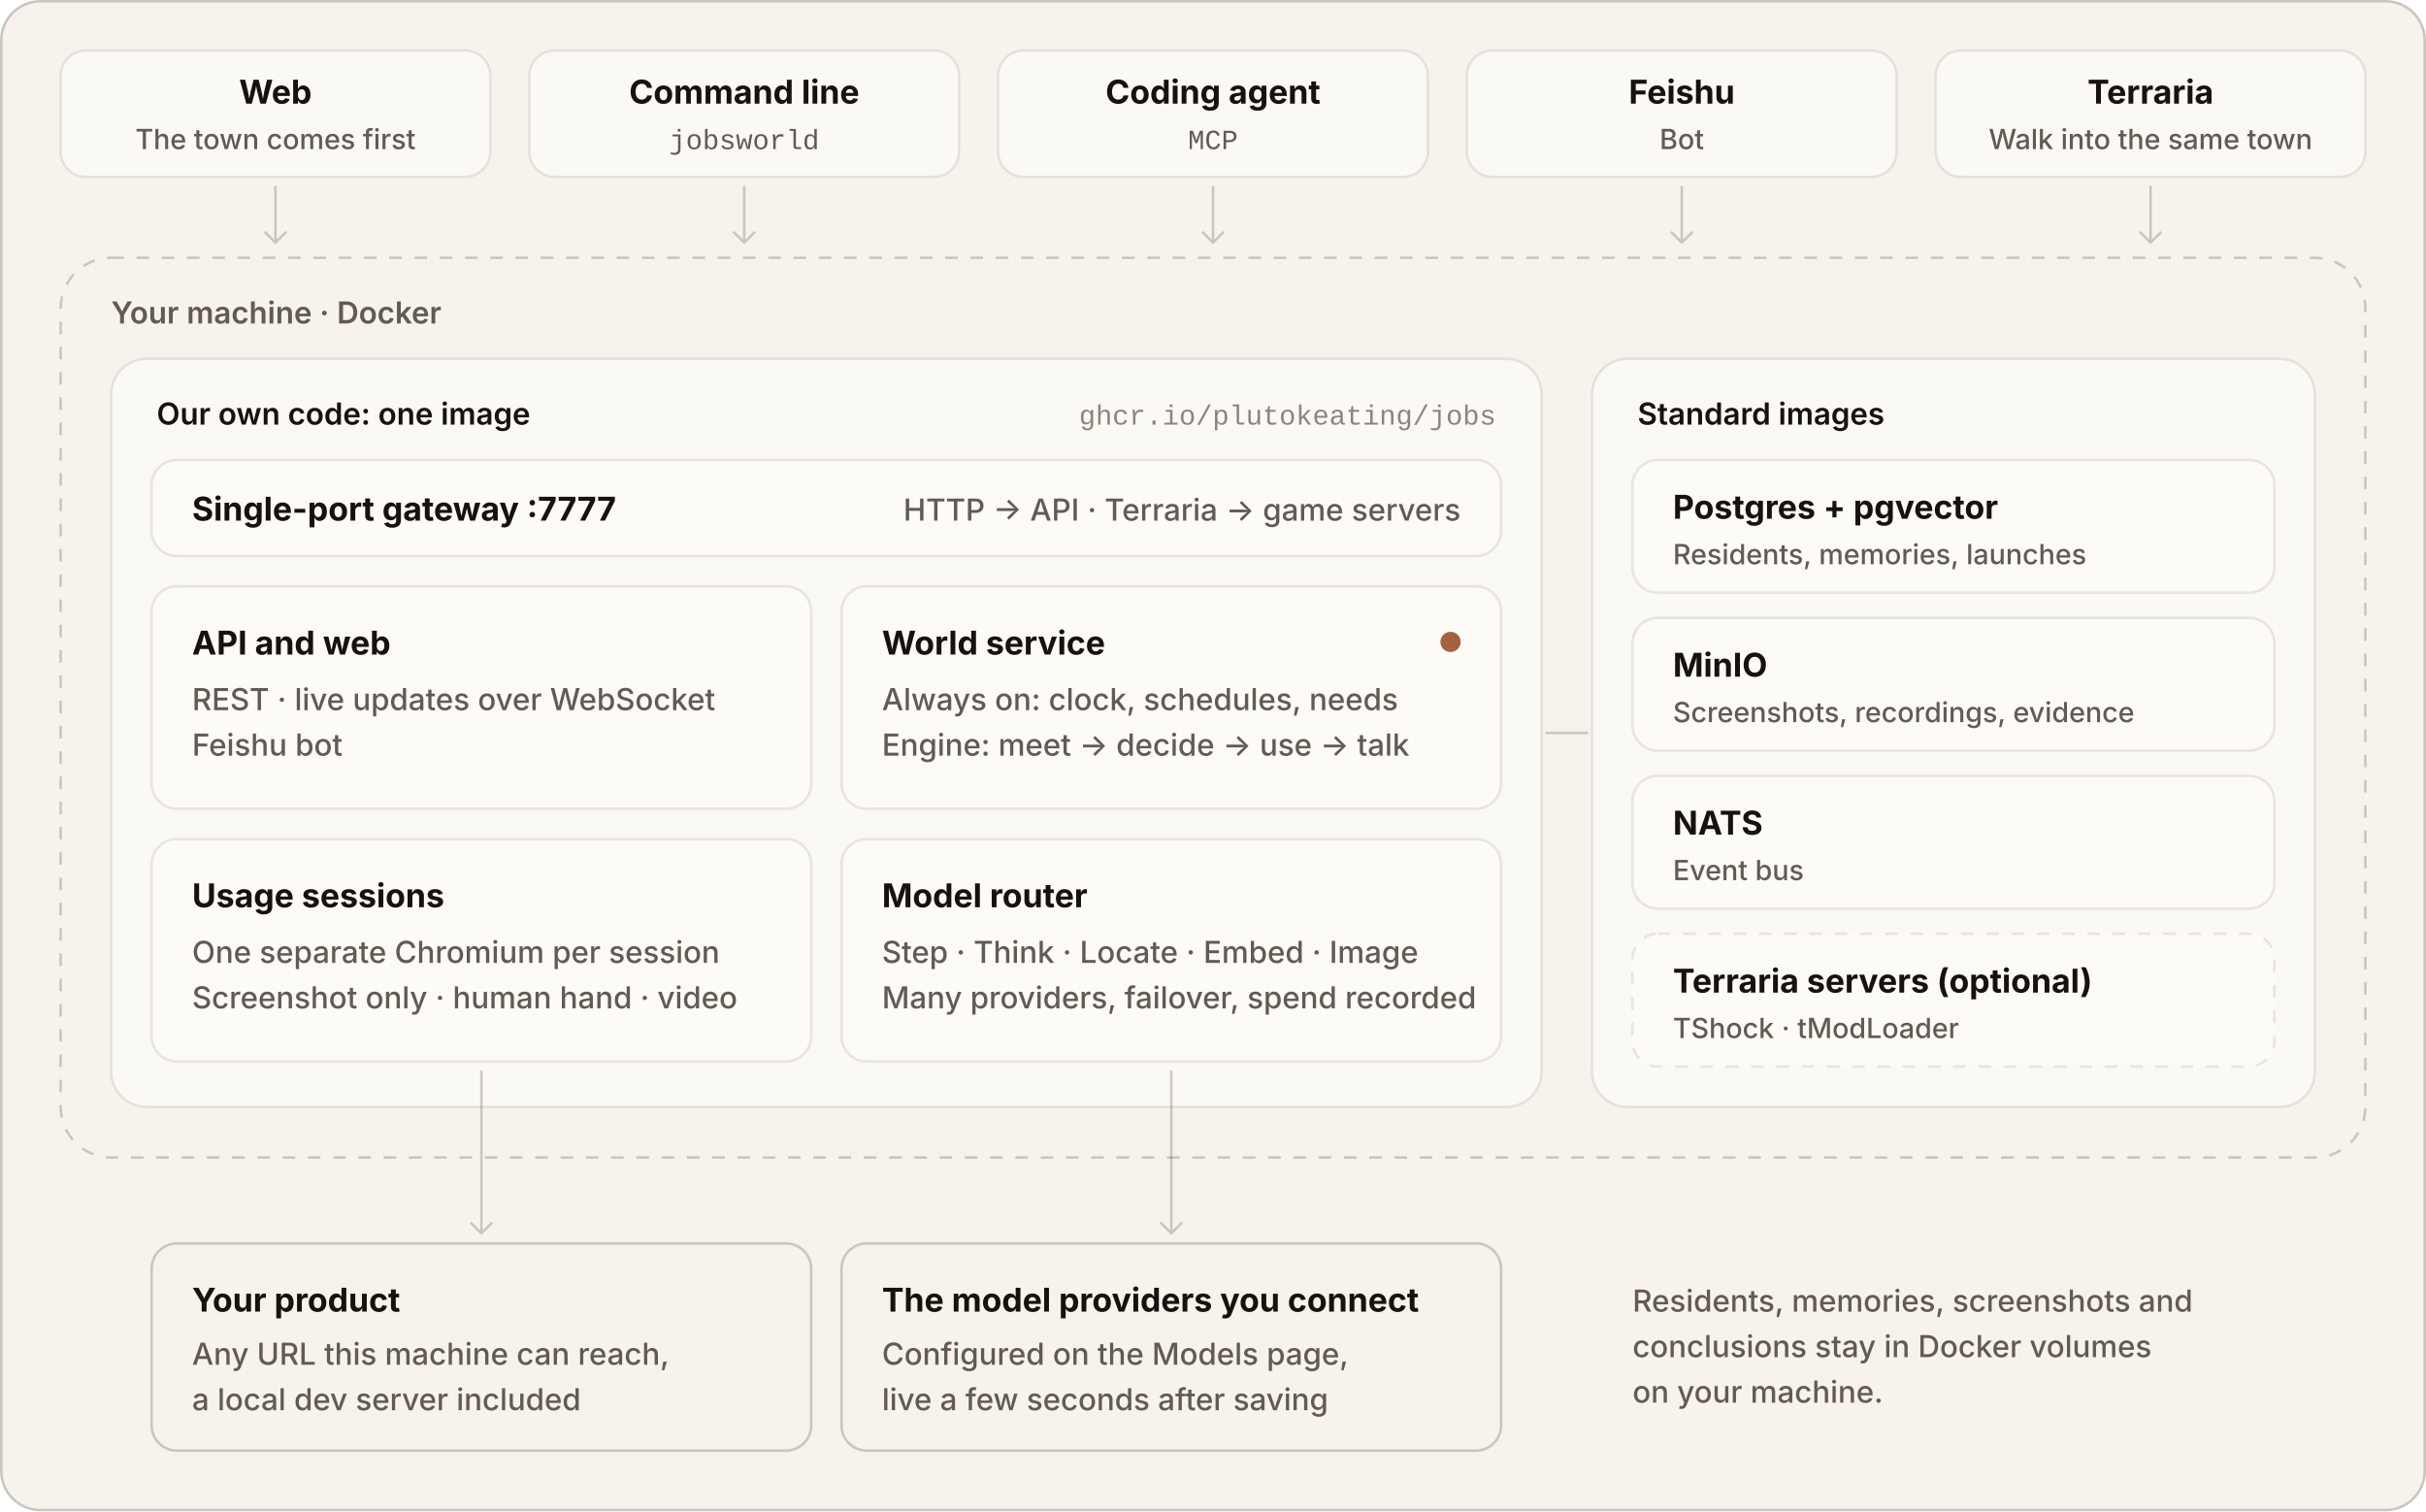
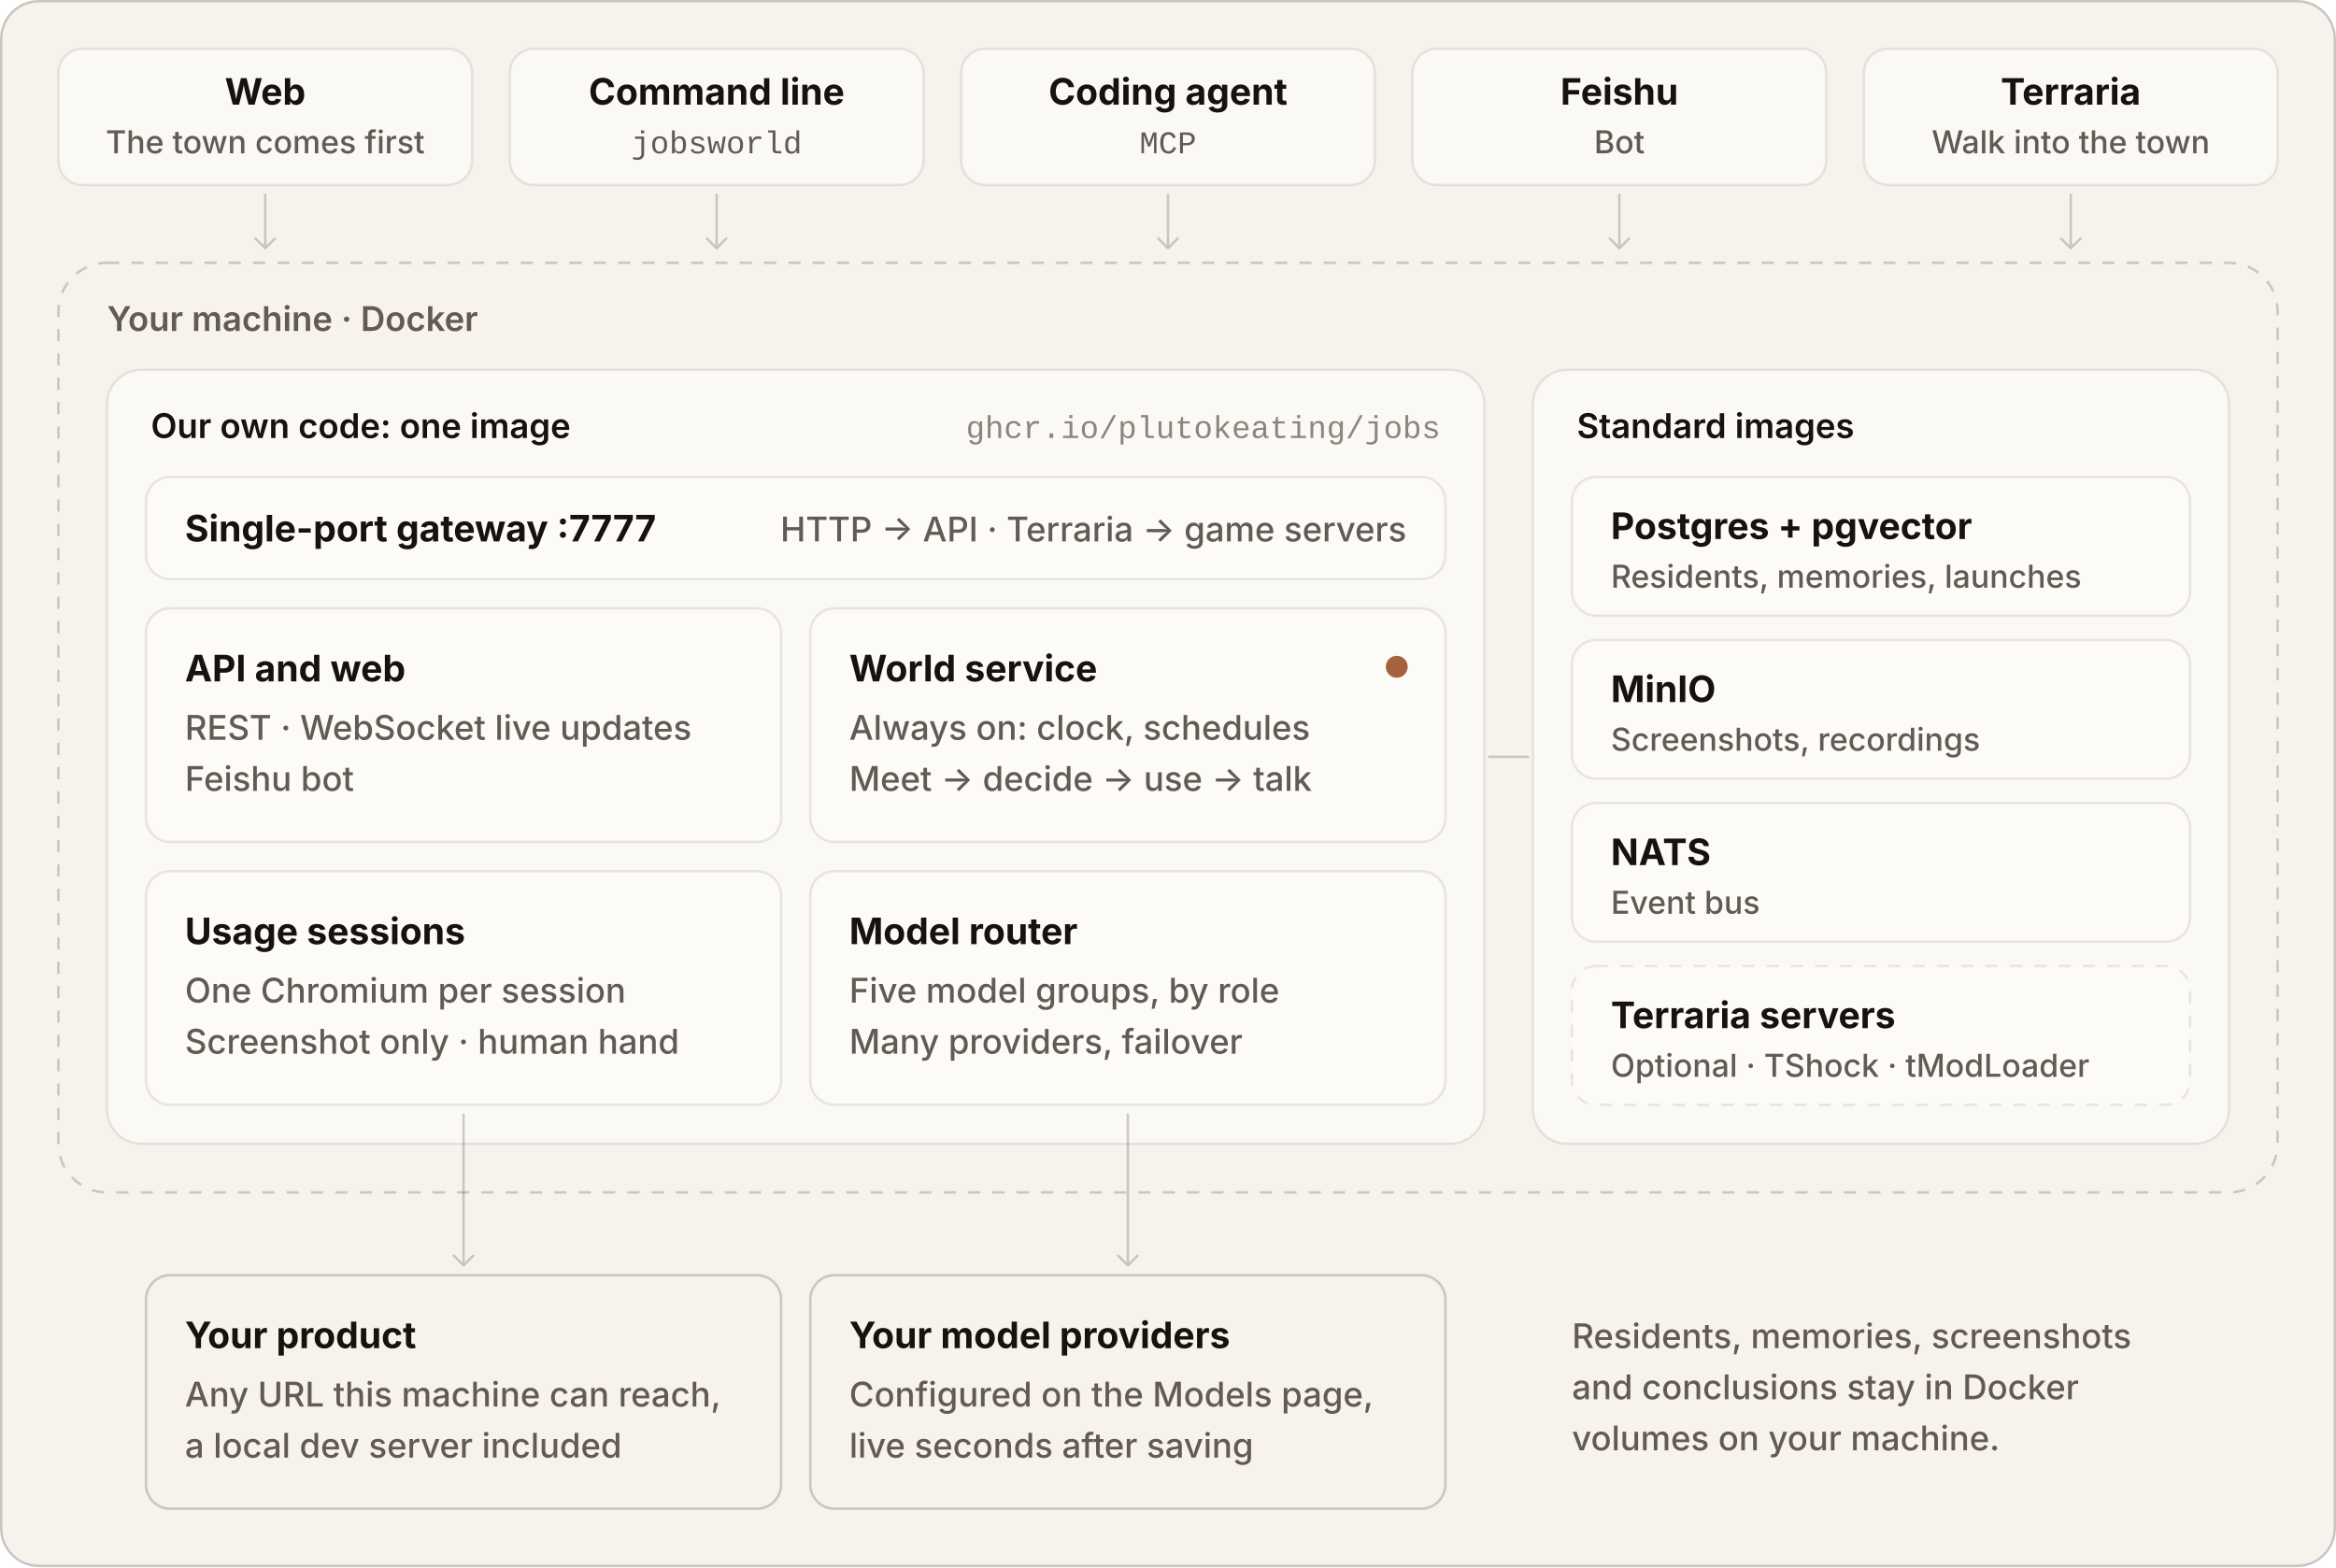
- <svg xmlns="http://www.w3.org/2000/svg" class="fig fig-stack" viewBox="0 0 960 598" width="960" height="598" role="img" aria-label="How Jobs is put together: the web page, the command line, coding agents, Feishu and Terraria are five ways into the same capabilities; our own code ships as one image (single-port gateway, API and web, world service, usage sessions, model router) next to standard images (Postgres, MinIO, NATS, optional game servers); everything runs on your own machine and reaches out only to your product and the model providers you connect." xml:lang="en">
-   <style>.fig text{font-family:Inter,ui-sans-serif,system-ui,-apple-system,"Segoe UI","PingFang SC","Hiragino Sans GB","Microsoft YaHei","Noto Sans CJK SC","Noto Sans SC",sans-serif}.fig .t{fill:#26221e;font-size:13px;font-weight:450}.fig .t-d{fill:#16130f}.fig .t-m{fill:#625b53}.fig .t-s{fill:#8d857c}.fig .t-inv{fill:#f7f3ec}.fig .t-link{fill:#4b6560}.fig .t-danger{fill:#9c4b4b}.fig .t-mono{font-family:ui-monospace,SFMono-Regular,Menlo,Consolas,"Liberation Mono","Noto Sans Mono CJK SC",monospace}.fig .t-sb{font-weight:600}.fig .t-b{font-weight:700}.fig .t-mid{text-anchor:middle}.fig .t-end{text-anchor:end}.fig .t-num{font-variant-numeric:tabular-nums}.fig .t-8{font-size:8px}.fig .t-10{font-size:10px}.fig .t-11{font-size:11px}.fig .t-12{font-size:12px}.fig .t-13{font-size:13px}.fig .t-14{font-size:14px}.fig .t-15{font-size:15px}.fig .t-17{font-size:17px}.fig .t-19{font-size:19px}.fig .t-22{font-size:22px}.fig .t-24{font-size:24px;letter-spacing:-0.01em}.fig .t-60{font-size:60px;letter-spacing:-0.03em}.fig .f-bg,.fig .f-card{fill:#f7f3ec}.fig .f-raised{fill:#fbf9f5}.fig .f-surface{fill:#fdfbf8}.fig .f-hover{fill:#f1ece3}.fig .f-fg{fill:#16130f}.fig .f-muted{fill:#625b53}.fig .f-subtle{fill:#8d857c}.fig .f-sage{fill:#5f726d}.fig .f-avatar{fill:#8d857c}.fig .f-accent{fill:#a5623f}.fig .f-accent-soft{fill:rgb(165 98 63 / 0.1)}.fig .f-danger{fill:#9c4b4b}.fig .no-fill{fill:none}.fig .s-line{stroke:rgb(44 38 32 / 0.1)}.fig .s-strong{stroke:rgb(44 38 32 / 0.22)}.fig .s-muted{stroke:#8d857c}.fig .s-fg{stroke:#16130f}.fig .s-sage{stroke:#5f726d}.fig .s-accent{stroke:#a5623f;stroke-width:1.5}.fig .s-danger{stroke:#9c4b4b}.fig .s-card{stroke:#f7f3ec;stroke-width:2}.fig .sw-2{stroke-width:2}.fig .dashed{stroke-dasharray:5 5}.fig .faint{opacity:0.45}.fig path,.fig line{stroke-linecap:round;stroke-linejoin:round}.fig .dot{fill:none;stroke-width:4.6;stroke-linecap:round}.fig .dot-off{stroke:rgb(44 38 32 / 0.22)}.fig .dot-on{stroke:#5f726d}.fig .now{opacity:0}.fig-n3 .now{animation:fig-now-3 7.8s cubic-bezier(0.2,0,0,1) infinite}.fig-n4 .now{animation:fig-now-4 10.4s cubic-bezier(0.2,0,0,1) infinite}.fig-n7 .now{animation:fig-now-7 18.2s cubic-bezier(0.2,0,0,1) infinite}.fig .now-2{animation-delay:2.6s}.fig .now-3{animation-delay:5.2s}.fig .now-4{animation-delay:7.8s}.fig .now-5{animation-delay:10.4s}.fig .now-6{animation-delay:13s}.fig .now-7{animation-delay:15.6s}@keyframes fig-now-3{0%{opacity:0}4%,29%{opacity:1}33.3%,100%{opacity:0}}@keyframes fig-now-4{0%{opacity:0}3%,22%{opacity:1}25%,100%{opacity:0}}@keyframes fig-now-7{0%{opacity:0}1.8%,12.5%{opacity:1}14.28%,100%{opacity:0}}.fig .ripple{opacity:0.5;transform-box:fill-box;transform-origin:center;animation:fig-ripple 2.6s cubic-bezier(0.2,0,0,1) infinite}@keyframes fig-ripple{0%{opacity:0.9;transform:scale(0.4)}70%,100%{opacity:0;transform:scale(1.5)}}.fig .breath{animation:fig-breath 5000ms cubic-bezier(0.45,0,0.55,1) infinite}@keyframes fig-breath{0%,100%{opacity:0.35}50%{opacity:1}}.fig .tw{animation:fig-twinkle 9s cubic-bezier(0.45,0,0.55,1) infinite}.fig .tw-2{animation-delay:-2.2s}.fig .tw-3{animation-delay:-4.6s}.fig .tw-4{animation-delay:-6.9s}@keyframes fig-twinkle{0%,38%,100%{opacity:1}46%,72%{opacity:0.12}80%{opacity:1}}.fig .px-a{fill:#5f726d}.fig .px-b{fill:#3e4f4b}.fig .px-lit{fill:#a5623f}.fig .px-dim{fill:#f7f3ec;opacity:.5}@media (prefers-reduced-motion:reduce){.fig *{animation:none!important}}</style>
+ <svg xmlns="http://www.w3.org/2000/svg" class="fig fig-stack" viewBox="0 0 960 644" width="960" height="644" role="img" aria-label="How Jobs is put together: the web page, the command line, coding agents, Feishu and Terraria are five ways into the same capabilities; our own code ships as one image (single-port gateway, API and web, world service, usage sessions, model router) next to standard images (Postgres, MinIO, NATS, optional game servers); everything runs on your own machine and reaches out only to your product and the model providers you connect." xml:lang="en">
+   <style>.fig text{font-family:Inter,ui-sans-serif,system-ui,-apple-system,"Segoe UI","PingFang SC","Hiragino Sans GB","Microsoft YaHei","Noto Sans CJK SC","Noto Sans SC",sans-serif}.fig .t{fill:#26221e;font-size:13px;font-weight:450}.fig .t-d{fill:#16130f}.fig .t-m{fill:#625b53}.fig .t-s{fill:#8d857c}.fig .t-inv{fill:#f7f3ec}.fig .t-link{fill:#4b6560}.fig .t-danger{fill:#9c4b4b}.fig .t-mono{font-family:ui-monospace,SFMono-Regular,Menlo,Consolas,"Liberation Mono","Noto Sans Mono CJK SC",monospace}.fig .t-sb{font-weight:600}.fig .t-b{font-weight:700}.fig .t-mid{text-anchor:middle}.fig .t-end{text-anchor:end}.fig .t-num{font-variant-numeric:tabular-nums}.fig .t-9{font-size:9px}.fig .t-11{font-size:11px}.fig .t-12{font-size:12px}.fig .t-13{font-size:13px}.fig .t-14{font-size:14px}.fig .t-15{font-size:15px}.fig .t-16{font-size:16px}.fig .t-19{font-size:19px}.fig .t-24{font-size:24px;letter-spacing:-0.01em}.fig .t-60{font-size:60px;letter-spacing:-0.03em}.fig .f-bg,.fig .f-card{fill:#f7f3ec}.fig .f-raised{fill:#fbf9f5}.fig .f-surface{fill:#fdfbf8}.fig .f-hover{fill:#f1ece3}.fig .f-fg{fill:#16130f}.fig .f-muted{fill:#625b53}.fig .f-subtle{fill:#8d857c}.fig .f-sage{fill:#5f726d}.fig .f-avatar{fill:#8d857c}.fig .f-accent{fill:#a5623f}.fig .f-accent-soft{fill:rgb(165 98 63 / 0.1)}.fig .f-danger{fill:#9c4b4b}.fig .no-fill{fill:none}.fig .s-line{stroke:rgb(44 38 32 / 0.1)}.fig .s-strong{stroke:rgb(44 38 32 / 0.22)}.fig .s-muted{stroke:#8d857c}.fig .s-fg{stroke:#16130f}.fig .s-sage{stroke:#5f726d}.fig .s-accent{stroke:#a5623f;stroke-width:1.5}.fig .s-danger{stroke:#9c4b4b}.fig .s-card{stroke:#f7f3ec;stroke-width:2}.fig .sw-2{stroke-width:2}.fig .dashed{stroke-dasharray:5 5}.fig .faint{opacity:0.45}.fig path,.fig line{stroke-linecap:round;stroke-linejoin:round}.fig .dot{fill:none;stroke-width:4.6;stroke-linecap:round}.fig .dot-off{stroke:rgb(44 38 32 / 0.22)}.fig .dot-on{stroke:#5f726d}.fig .now{opacity:0}.fig-n3 .now{animation:fig-now-3 7.8s cubic-bezier(0.2,0,0,1) infinite}.fig-n4 .now{animation:fig-now-4 10.4s cubic-bezier(0.2,0,0,1) infinite}.fig-n7 .now{animation:fig-now-7 18.2s cubic-bezier(0.2,0,0,1) infinite}.fig .now-2{animation-delay:2.6s}.fig .now-3{animation-delay:5.2s}.fig .now-4{animation-delay:7.8s}.fig .now-5{animation-delay:10.4s}.fig .now-6{animation-delay:13s}.fig .now-7{animation-delay:15.6s}@keyframes fig-now-3{0%{opacity:0}4%,29%{opacity:1}33.3%,100%{opacity:0}}@keyframes fig-now-4{0%{opacity:0}3%,22%{opacity:1}25%,100%{opacity:0}}@keyframes fig-now-7{0%{opacity:0}1.8%,12.5%{opacity:1}14.28%,100%{opacity:0}}.fig .ripple{opacity:0.5;transform-box:fill-box;transform-origin:center;animation:fig-ripple 2.6s cubic-bezier(0.2,0,0,1) infinite}@keyframes fig-ripple{0%{opacity:0.9;transform:scale(0.4)}70%,100%{opacity:0;transform:scale(1.5)}}.fig .breath{animation:fig-breath 5000ms cubic-bezier(0.45,0,0.55,1) infinite}@keyframes fig-breath{0%,100%{opacity:0.35}50%{opacity:1}}.fig .tw{animation:fig-twinkle 9s cubic-bezier(0.45,0,0.55,1) infinite}.fig .tw-2{animation-delay:-2.2s}.fig .tw-3{animation-delay:-4.6s}.fig .tw-4{animation-delay:-6.9s}@keyframes fig-twinkle{0%,38%,100%{opacity:1}46%,72%{opacity:0.12}80%{opacity:1}}.fig .px-a{fill:#5f726d}.fig .px-b{fill:#3e4f4b}.fig .px-lit{fill:#a5623f}.fig .px-dim{fill:#f7f3ec;opacity:.5}@media (prefers-reduced-motion:reduce){.fig *{animation:none!important}}</style>
  <defs>
    <clipPath id="fig-card">
-       <rect width="960" height="598" rx="16" />
+       <rect width="960" height="644" rx="16" />
    </clipPath>
  </defs>
  <g clip-path="url(#fig-card)">
-     <rect width="960" height="598" fill="#f7f3ec" />
-     <rect x="24" y="20" width="170" height="50" rx="10" class="f-raised s-line" />
-     <text x="109" y="41" class="t t-d t-b t-13 t-mid">Web</text>
-     <text x="109" y="59" class="t t-m t-11 t-mid">The town comes first</text>
-     <path d="M109 74L109 96M105 92L109 96L113 92" class="s-strong no-fill" />
-     <rect x="209.5" y="20" width="170" height="50" rx="10" class="f-raised s-line" />
-     <text x="294.5" y="41" class="t t-d t-b t-13 t-mid">Command line</text>
-     <text x="294.5" y="59" class="t t-m t-11 t-mid t-mono">jobsworld</text>
-     <path d="M294.5 74L294.5 96M290.5 92L294.5 96L298.5 92" class="s-strong no-fill" />
-     <rect x="395" y="20" width="170" height="50" rx="10" class="f-raised s-line" />
-     <text x="480" y="41" class="t t-d t-b t-13 t-mid">Coding agent</text>
-     <text x="480" y="59" class="t t-m t-11 t-mid t-mono">MCP</text>
-     <path d="M480 74L480 96M476 92L480 96L484 92" class="s-strong no-fill" />
-     <rect x="580.5" y="20" width="170" height="50" rx="10" class="f-raised s-line" />
-     <text x="665.5" y="41" class="t t-d t-b t-13 t-mid">Feishu</text>
-     <text x="665.5" y="59" class="t t-m t-11 t-mid">Bot</text>
-     <path d="M665.5 74L665.5 96M661.5 92L665.5 96L669.5 92" class="s-strong no-fill" />
-     <rect x="766" y="20" width="170" height="50" rx="10" class="f-raised s-line" />
-     <text x="851" y="41" class="t t-d t-b t-13 t-mid">Terraria</text>
-     <text x="851" y="59" class="t t-m t-11 t-mid">Walk into the same town</text>
-     <path d="M851 74L851 96M847 92L851 96L855 92" class="s-strong no-fill" />
-     <rect x="24" y="102" width="912" height="356" rx="20" class="no-fill s-strong dashed" />
-     <text x="44" y="128" class="t t-m t-sb t-12">Your machine · Docker</text>
-     <rect x="44" y="142" width="566" height="296" rx="14" class="f-raised s-line" />
-     <text x="62" y="168" class="t t-d t-sb t-12">Our own code: one image</text>
-     <text x="592" y="168" class="t t-s t-11 t-mono t-end">ghcr.io/plutokeating/jobs</text>
-     <rect x="60" y="182" width="534" height="38" rx="10" class="f-surface s-line" />
-     <text x="76" y="206" class="t t-d t-b t-13">Single-port gateway :7777</text>
-     <text x="578" y="206" class="t t-m t-12 t-end">HTTP → API · Terraria → game servers</text>
-     <rect x="60" y="232" width="261" height="88" rx="10" class="f-surface s-line" />
-     <text x="76" y="259" class="t t-d t-b t-13">API and web</text>
-     <text x="76" y="281" class="t t-m t-12">REST · live updates over WebSocket</text>
-     <text x="76" y="299" class="t t-m t-12">Feishu bot</text>
-     <rect x="333" y="232" width="261" height="88" rx="10" class="f-surface s-line" />
-     <text x="349" y="259" class="t t-d t-b t-13">World service</text>
-     <text x="349" y="281" class="t t-m t-12">Always on: clock, schedules, needs</text>
-     <text x="349" y="299" class="t t-m t-12">Engine: meet → decide → use → talk</text>
-     <circle cx="574" cy="254" r="4" class="f-accent breath" />
-     <rect x="60" y="332" width="261" height="88" rx="10" class="f-surface s-line" />
-     <text x="76" y="359" class="t t-d t-b t-13">Usage sessions</text>
-     <text x="76" y="381" class="t t-m t-12">One separate Chromium per session</text>
-     <text x="76" y="399" class="t t-m t-12">Screenshot only · human hand · video</text>
-     <rect x="333" y="332" width="261" height="88" rx="10" class="f-surface s-line" />
-     <text x="349" y="359" class="t t-d t-b t-13">Model router</text>
-     <text x="349" y="381" class="t t-m t-12">Step · Think · Locate · Embed · Image</text>
-     <text x="349" y="399" class="t t-m t-12">Many providers, failover, spend recorded</text>
-     <rect x="630" y="142" width="286" height="296" rx="14" class="f-raised s-line" />
-     <text x="648" y="168" class="t t-d t-sb t-12">Standard images</text>
-     <rect x="646" y="182" width="254" height="52.5" rx="10" class="f-surface s-line" />
-     <text x="662" y="205.25" class="t t-d t-b t-13">Postgres + pgvector</text>
-     <text x="662" y="223.25" class="t t-m t-11">Residents, memories, launches</text>
-     <rect x="646" y="244.5" width="254" height="52.5" rx="10" class="f-surface s-line" />
-     <text x="662" y="267.75" class="t t-d t-b t-13">MinIO</text>
-     <text x="662" y="285.75" class="t t-m t-11">Screenshots, recordings, evidence</text>
-     <rect x="646" y="307" width="254" height="52.5" rx="10" class="f-surface s-line" />
-     <text x="662" y="330.25" class="t t-d t-b t-13">NATS</text>
-     <text x="662" y="348.25" class="t t-m t-11">Event bus</text>
-     <rect x="646" y="369.5" width="254" height="52.5" rx="10" class="f-surface s-line dashed" />
-     <text x="662" y="392.75" class="t t-d t-b t-13">Terraria servers (optional)</text>
-     <text x="662" y="410.75" class="t t-m t-11">TShock · tModLoader</text>
-     <path d="M612 290h16" class="s-strong no-fill" />
-     <path d="M190.5 424L190.5 488M186.5 484L190.5 488L194.5 484" class="s-strong no-fill" />
-     <path d="M463.5 424L463.5 488M459.5 484L463.5 488L467.5 484" class="s-strong no-fill" />
-     <rect x="60" y="492" width="261" height="82" rx="10" class="no-fill s-strong" />
-     <text x="76" y="519" class="t t-d t-b t-13">Your product</text>
-     <text x="76" y="540" class="t t-m t-12">Any URL this machine can reach,</text>
-     <text x="76" y="558" class="t t-m t-12">a local dev server included</text>
-     <rect x="333" y="492" width="261" height="82" rx="10" class="no-fill s-strong" />
-     <text x="349" y="519" class="t t-d t-b t-13">The model providers you connect</text>
-     <text x="349" y="540" class="t t-m t-12">Configured on the Models page,</text>
-     <text x="349" y="558" class="t t-m t-12">live a few seconds after saving</text>
-     <text x="646" y="519" class="t t-m t-12">Residents, memories, screenshots and</text>
-     <text x="646" y="537" class="t t-m t-12">conclusions stay in Docker volumes</text>
-     <text x="646" y="555" class="t t-m t-12">on your machine.</text>
+     <rect width="960" height="644" fill="#f7f3ec" />
+     <rect x="24" y="20" width="170" height="56" rx="10" class="f-raised s-line" />
+     <text x="109" y="43" class="t t-d t-b t-15 t-mid">Web</text>
+     <text x="109" y="63" class="t t-m t-13 t-mid">The town comes first</text>
+     <path d="M109 80L109 102M105 98L109 102L113 98" class="s-strong no-fill" />
+     <rect x="209.5" y="20" width="170" height="56" rx="10" class="f-raised s-line" />
+     <text x="294.5" y="43" class="t t-d t-b t-15 t-mid">Command line</text>
+     <text x="294.5" y="63" class="t t-m t-13 t-mid t-mono">jobsworld</text>
+     <path d="M294.5 80L294.5 102M290.5 98L294.5 102L298.5 98" class="s-strong no-fill" />
+     <rect x="395" y="20" width="170" height="56" rx="10" class="f-raised s-line" />
+     <text x="480" y="43" class="t t-d t-b t-15 t-mid">Coding agent</text>
+     <text x="480" y="63" class="t t-m t-13 t-mid t-mono">MCP</text>
+     <path d="M480 80L480 102M476 98L480 102L484 98" class="s-strong no-fill" />
+     <rect x="580.5" y="20" width="170" height="56" rx="10" class="f-raised s-line" />
+     <text x="665.5" y="43" class="t t-d t-b t-15 t-mid">Feishu</text>
+     <text x="665.5" y="63" class="t t-m t-13 t-mid">Bot</text>
+     <path d="M665.5 80L665.5 102M661.5 98L665.5 102L669.5 98" class="s-strong no-fill" />
+     <rect x="766" y="20" width="170" height="56" rx="10" class="f-raised s-line" />
+     <text x="851" y="43" class="t t-d t-b t-15 t-mid">Terraria</text>
+     <text x="851" y="63" class="t t-m t-13 t-mid">Walk into the town</text>
+     <path d="M851 80L851 102M847 98L851 102L855 98" class="s-strong no-fill" />
+     <text x="44" y="136" class="t t-m t-sb t-14">Your machine · Docker</text>
+     <rect x="24" y="108" width="912" height="382" rx="20" class="no-fill s-strong dashed" />
+     <rect x="44" y="152" width="566" height="318" rx="14" class="f-raised s-line" />
+     <text x="62" y="180" class="t t-d t-sb t-14">Our own code: one image</text>
+     <text x="592" y="180" class="t t-s t-13 t-mono t-end">ghcr.io/plutokeating/jobs</text>
+     <rect x="60" y="196" width="534" height="42" rx="10" class="f-surface s-line" />
+     <text x="76" y="222.5" class="t t-d t-b t-15">Single-port gateway :7777</text>
+     <text x="578" y="222.5" class="t t-m t-14 t-end">HTTP → API · Terraria → game servers</text>
+     <rect x="60" y="250" width="261" height="96" rx="10" class="f-surface s-line" />
+     <text x="76" y="280" class="t t-d t-b t-15">API and web</text>
+     <text x="76" y="304" class="t t-m t-14">REST · WebSocket live updates</text>
+     <text x="76" y="325" class="t t-m t-14">Feishu bot</text>
+     <rect x="333" y="250" width="261" height="96" rx="10" class="f-surface s-line" />
+     <text x="349" y="280" class="t t-d t-b t-15">World service</text>
+     <text x="349" y="304" class="t t-m t-14">Always on: clock, schedules</text>
+     <text x="349" y="325" class="t t-m t-14">Meet → decide → use → talk</text>
+     <circle cx="574" cy="274" r="4.5" class="f-accent breath" />
+     <rect x="60" y="358" width="261" height="96" rx="10" class="f-surface s-line" />
+     <text x="76" y="388" class="t t-d t-b t-15">Usage sessions</text>
+     <text x="76" y="412" class="t t-m t-14">One Chromium per session</text>
+     <text x="76" y="433" class="t t-m t-14">Screenshot only · human hand</text>
+     <rect x="333" y="358" width="261" height="96" rx="10" class="f-surface s-line" />
+     <text x="349" y="388" class="t t-d t-b t-15">Model router</text>
+     <text x="349" y="412" class="t t-m t-14">Five model groups, by role</text>
+     <text x="349" y="433" class="t t-m t-14">Many providers, failover</text>
+     <rect x="630" y="152" width="286" height="318" rx="14" class="f-raised s-line" />
+     <text x="648" y="180" class="t t-d t-sb t-14">Standard images</text>
+     <rect x="646" y="196" width="254" height="57" rx="10" class="f-surface s-line" />
+     <text x="662" y="221.5" class="t t-d t-b t-15">Postgres + pgvector</text>
+     <text x="662" y="241.5" class="t t-m t-13">Residents, memories, launches</text>
+     <rect x="646" y="263" width="254" height="57" rx="10" class="f-surface s-line" />
+     <text x="662" y="288.5" class="t t-d t-b t-15">MinIO</text>
+     <text x="662" y="308.5" class="t t-m t-13">Screenshots, recordings</text>
+     <rect x="646" y="330" width="254" height="57" rx="10" class="f-surface s-line" />
+     <text x="662" y="355.5" class="t t-d t-b t-15">NATS</text>
+     <text x="662" y="375.5" class="t t-m t-13">Event bus</text>
+     <rect x="646" y="397" width="254" height="57" rx="10" class="f-surface s-line dashed" />
+     <text x="662" y="422.5" class="t t-d t-b t-15">Terraria servers</text>
+     <text x="662" y="442.5" class="t t-m t-13">Optional · TShock · tModLoader</text>
+     <path d="M612 311h16" class="s-strong no-fill" />
+     <path d="M190.5 458L190.5 520M186.5 516L190.5 520L194.5 516" class="s-strong no-fill" />
+     <path d="M463.5 458L463.5 520M459.5 516L463.5 520L467.5 516" class="s-strong no-fill" />
+     <rect x="60" y="524" width="261" height="96" rx="10" class="no-fill s-strong" />
+     <text x="76" y="554" class="t t-d t-b t-15">Your product</text>
+     <text x="76" y="578" class="t t-m t-14">Any URL this machine can reach,</text>
+     <text x="76" y="599" class="t t-m t-14">a local dev server included</text>
+     <rect x="333" y="524" width="261" height="96" rx="10" class="no-fill s-strong" />
+     <text x="349" y="554" class="t t-d t-b t-15">Your model providers</text>
+     <text x="349" y="578" class="t t-m t-14">Configured on the Models page,</text>
+     <text x="349" y="599" class="t t-m t-14">live seconds after saving</text>
+     <text x="646" y="554" class="t t-m t-14">Residents, memories, screenshots</text>
+     <text x="646" y="575" class="t t-m t-14">and conclusions stay in Docker</text>
+     <text x="646" y="596" class="t t-m t-14">volumes on your machine.</text>
  </g>
-   <rect x="0.5" y="0.5" width="959" height="597" rx="15.5" fill="none" stroke="rgb(44 38 32 / 0.22)" />
+   <rect x="0.5" y="0.5" width="959" height="643" rx="15.5" fill="none" stroke="rgb(44 38 32 / 0.22)" />
</svg>
